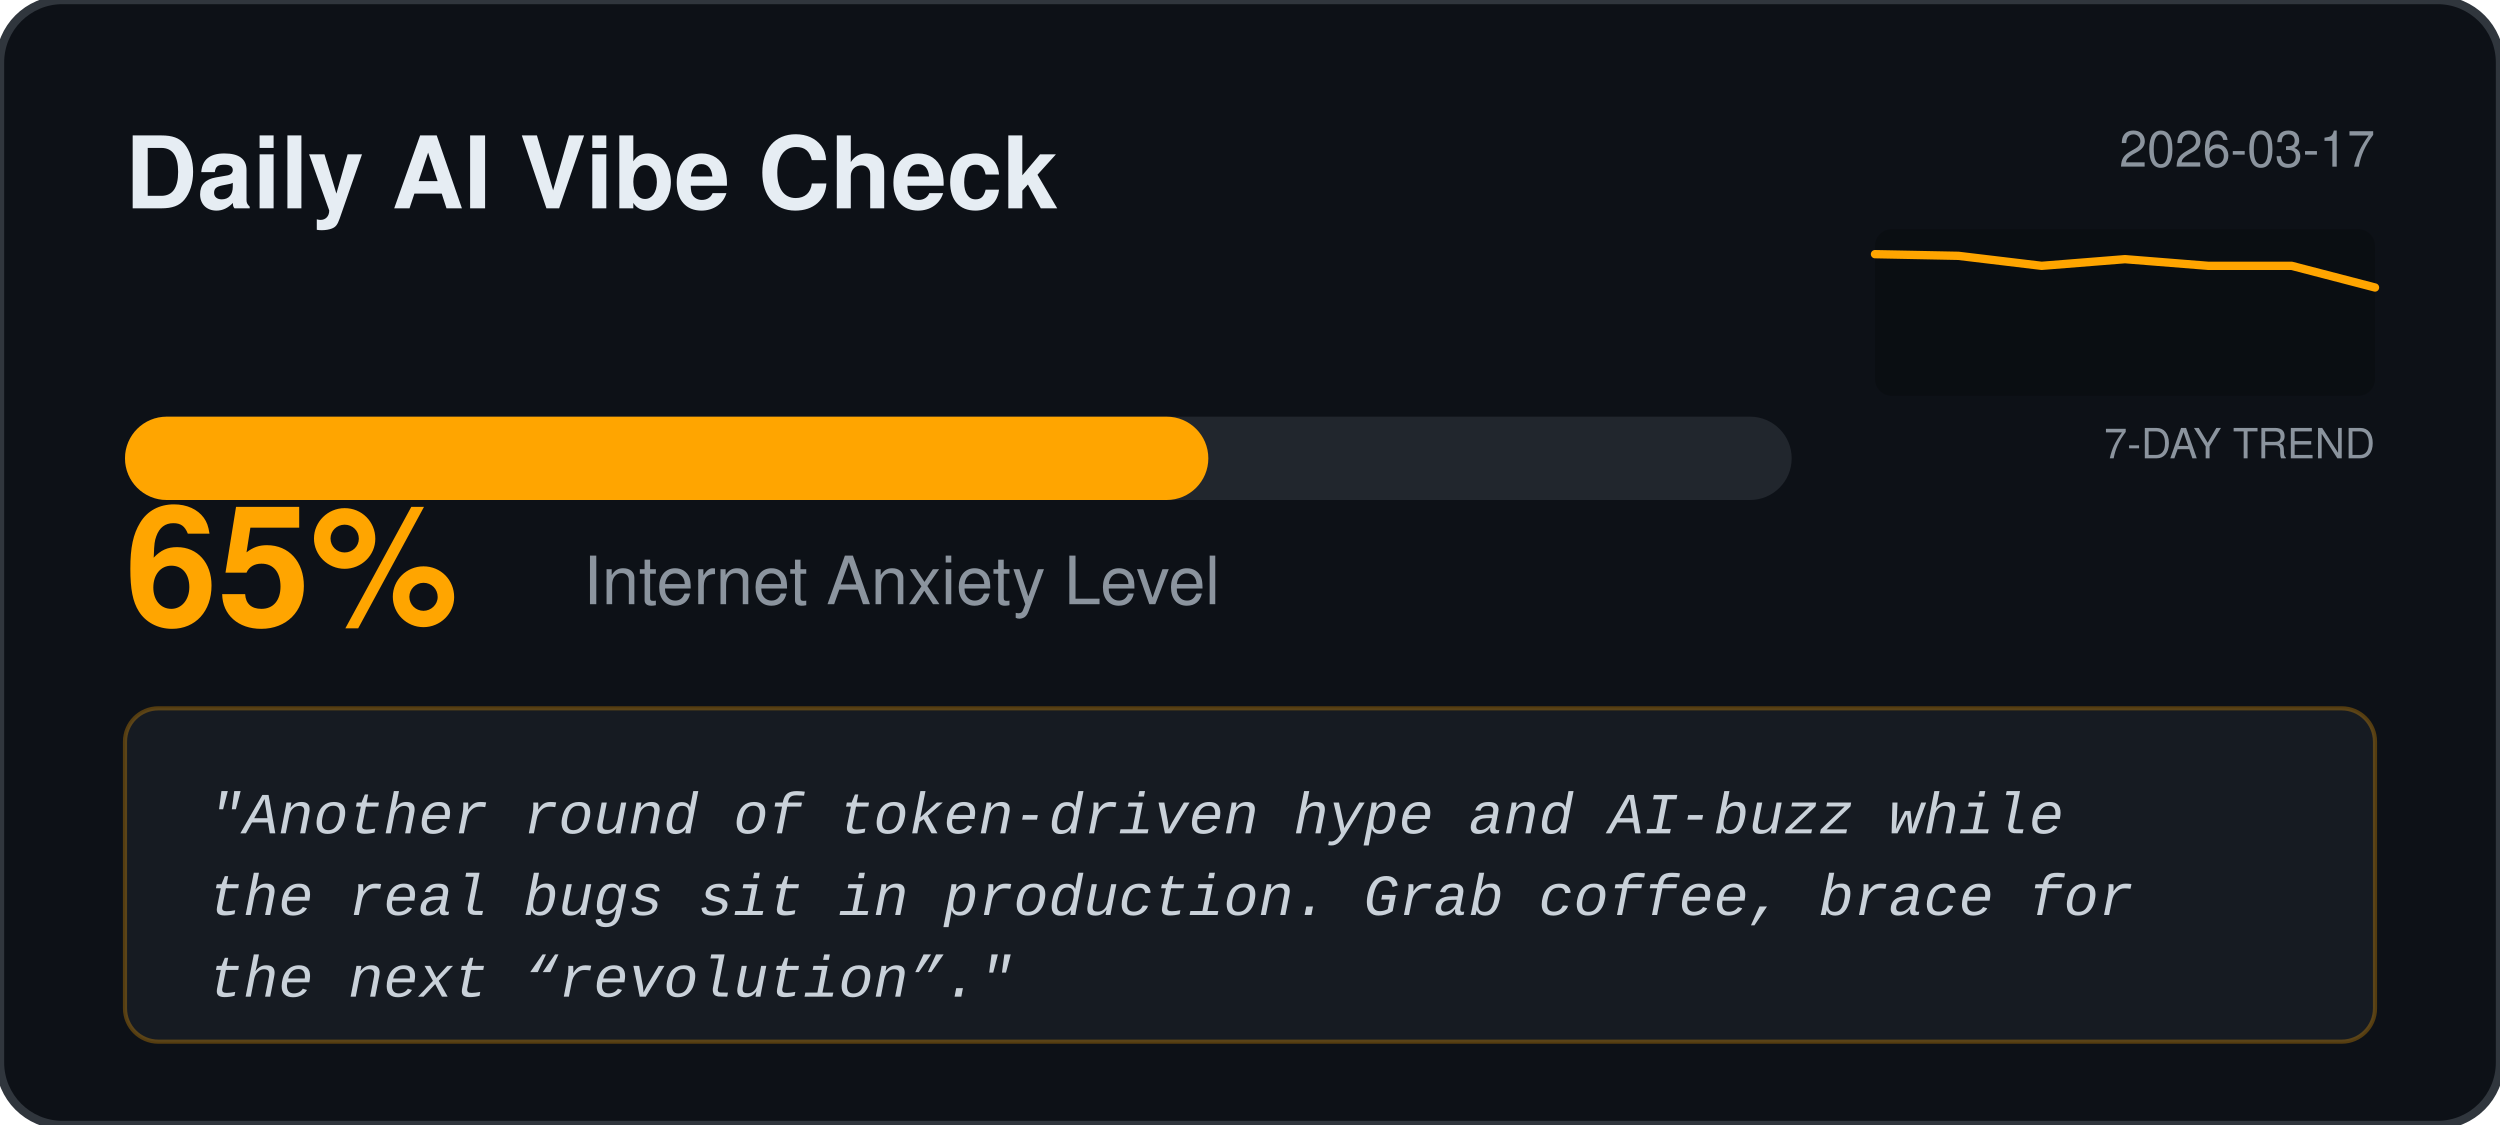
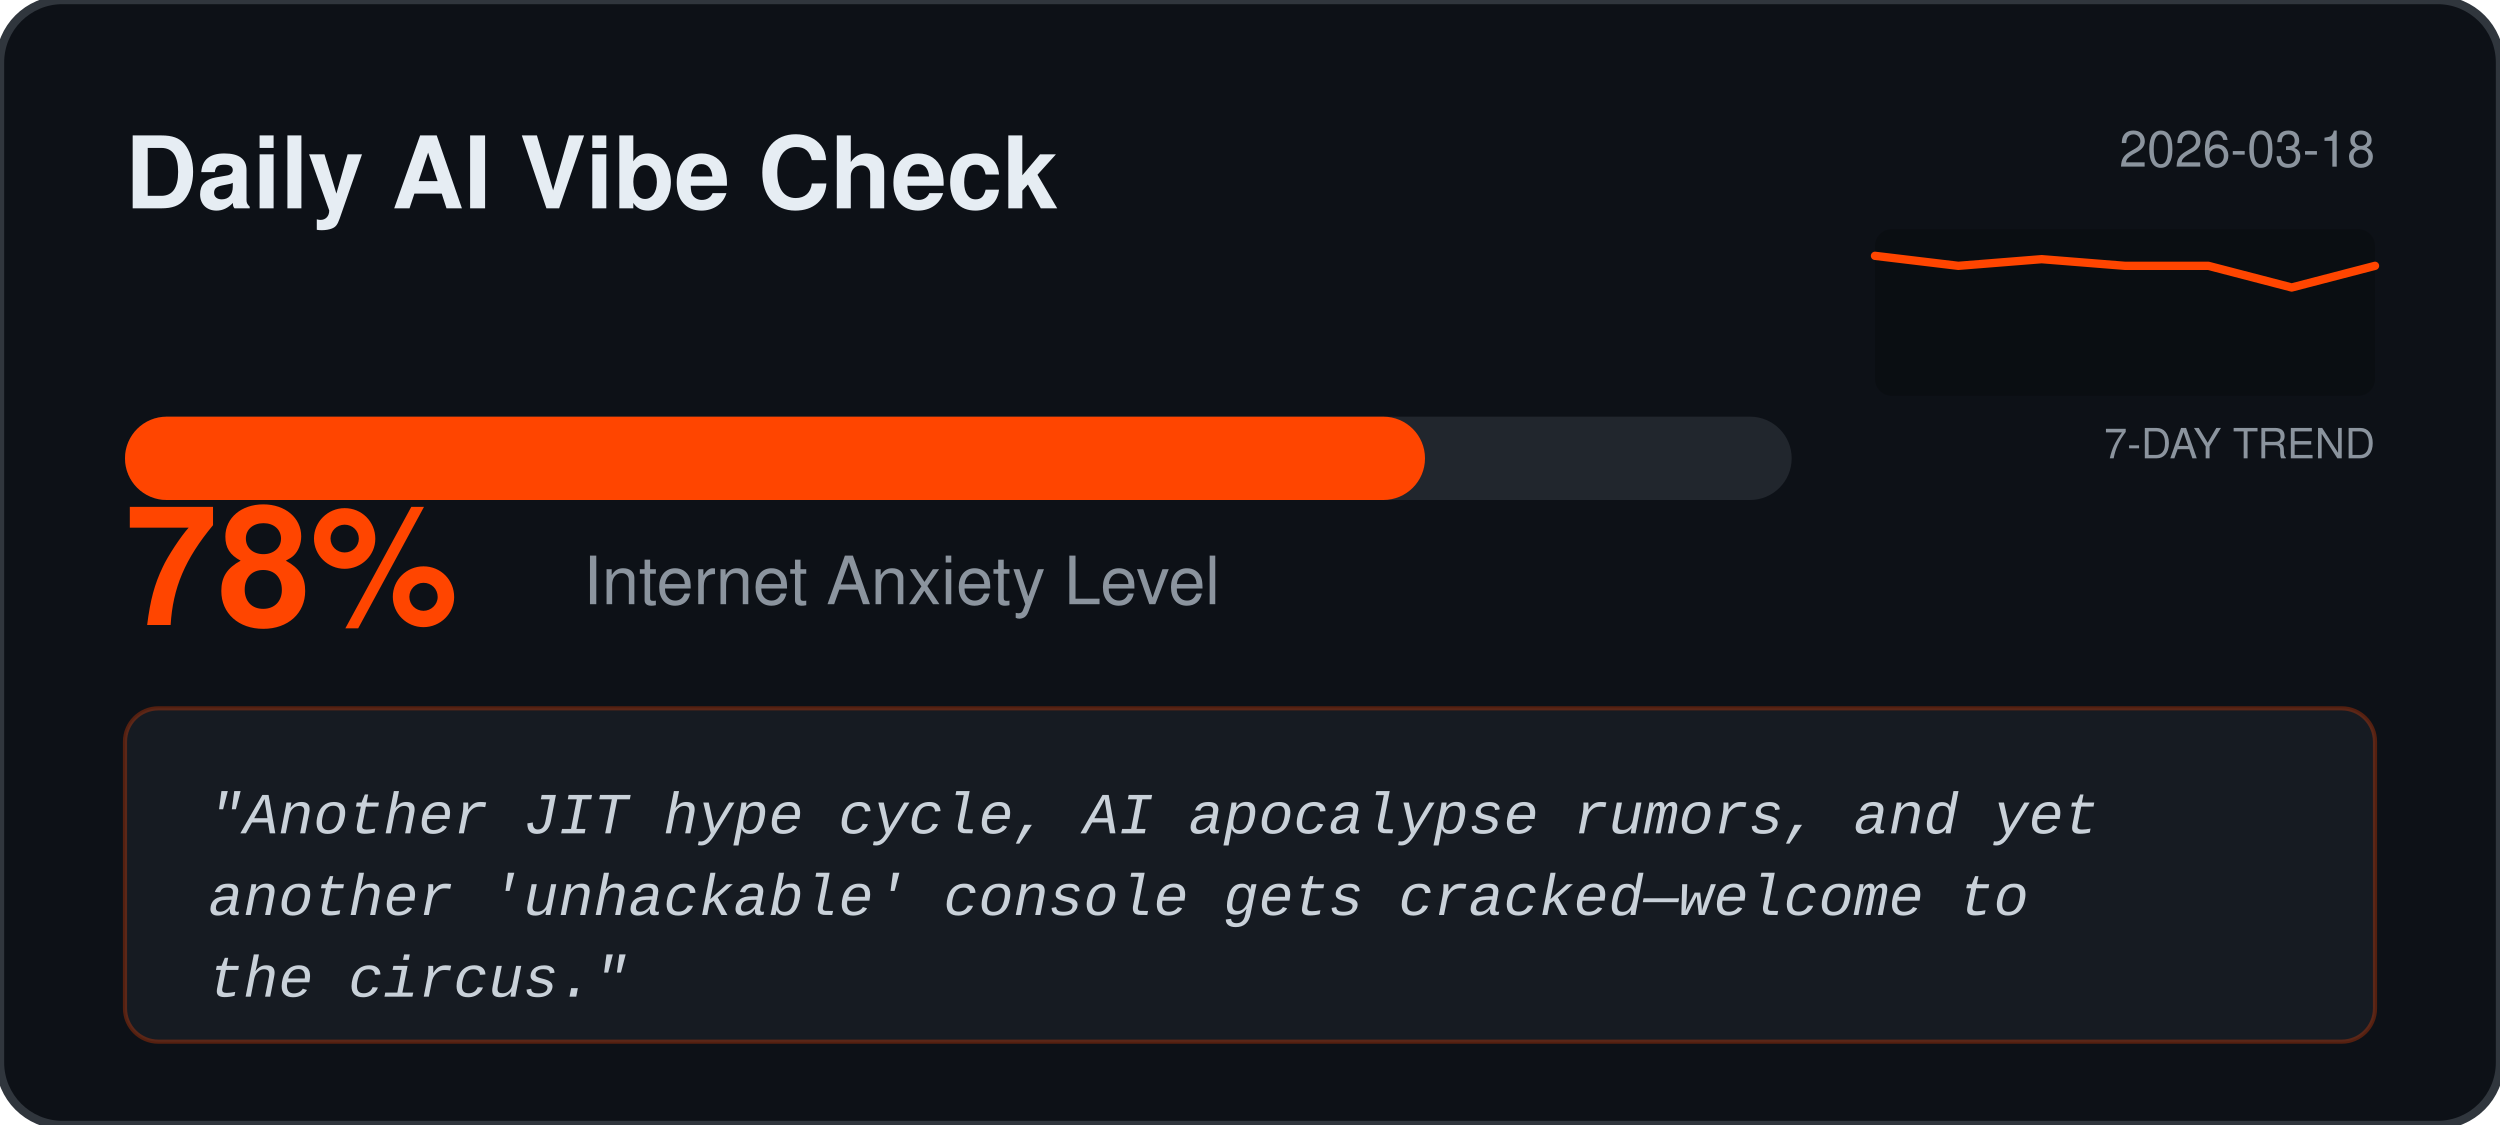
<svg xmlns="http://www.w3.org/2000/svg" width="600" height="270" viewBox="0 0 600 270" fill="none">
  <rect width="600" height="270" rx="15" fill="#0D1117" stroke="#30363D" stroke-width="2" />
  <text x="30" y="50" fill="#E6EDF3" font-family="Segoe UI, Helvetica, sans-serif" font-weight="bold" font-size="24">Daily AI Vibe Check</text>
-   <text x="570" y="40" fill="#8B949E" font-family="Segoe UI, Helvetica, sans-serif" font-size="12" text-anchor="end">2026-03-17</text>
+   <text x="570" y="40" fill="#8B949E" font-family="Segoe UI, Helvetica, sans-serif" font-size="12" text-anchor="end">2026-03-18</text>
  <rect x="450" y="55" width="120" height="40" fill="#000000" fill-opacity="0.2" rx="4" />
  <text x="570" y="110" fill="#8B949E" font-family="Segoe UI, Helvetica, sans-serif" font-size="10" text-anchor="end">7-DAY TREND</text>
-   <polyline points="450.0,61.0 470.0,61.4 490.0,63.8 510.0,62.2 530.0,63.8 550.0,63.8 570.0,69.0" fill="none" stroke="#FFA500" stroke-width="2" stroke-linecap="round" stroke-linejoin="round" />
+   <polyline points="450.0,61.4 470.0,63.8 490.0,62.2 510.0,63.8 530.0,63.8 550.0,69.0 570.0,63.8" fill="none" stroke="#FF4500" stroke-width="2" stroke-linecap="round" stroke-linejoin="round" />
  <rect x="30" y="100" width="400" height="20" rx="10" fill="#21262D" />
-   <rect x="30" y="100" width="260.0" height="20" rx="10" fill="#FFA500" />
-   <text x="30" y="150" fill="#FFA500" font-family="Segoe UI, Helvetica, sans-serif" font-weight="bold" font-size="40">65%</text>
+   <rect x="30" y="100" width="312.0" height="20" rx="10" fill="#FF4500" />
+   <text x="30" y="150" fill="#FF4500" font-family="Segoe UI, Helvetica, sans-serif" font-weight="bold" font-size="40">78%</text>
  <text x="140" y="145" fill="#8B949E" font-family="Segoe UI, Helvetica, sans-serif" font-size="16">Internet Anxiety Level</text>
-   <rect x="30" y="170" width="540" height="80" rx="8" fill="#161B22" stroke="#FFA500" stroke-opacity="0.3" />
+   <rect x="30" y="170" width="540" height="80" rx="8" fill="#161B22" stroke="#FF4500" stroke-opacity="0.3" />
  <text x="50" y="200" fill="#C9D1D9" font-family="Courier New, monospace" font-size="14" font-style="italic">
-     <tspan x="50" dy="0">"Another round of token‑driven hype and AI‑buzz while</tspan>
-     <tspan x="50" dy="1.4em">the real bugs sit in production. Grab coffee, brace for</tspan>
-     <tspan x="50" dy="1.4em">the next “revolution”."</tspan>
+     <tspan x="50" dy="0">"Another JIT hype cycle, AI apocalypse rumors, and yet</tspan>
+     <tspan x="50" dy="1.4em">another 'unhackable' console gets cracked—welcome to</tspan>
+     <tspan x="50" dy="1.4em">the circus."</tspan>
  </text>
</svg>
